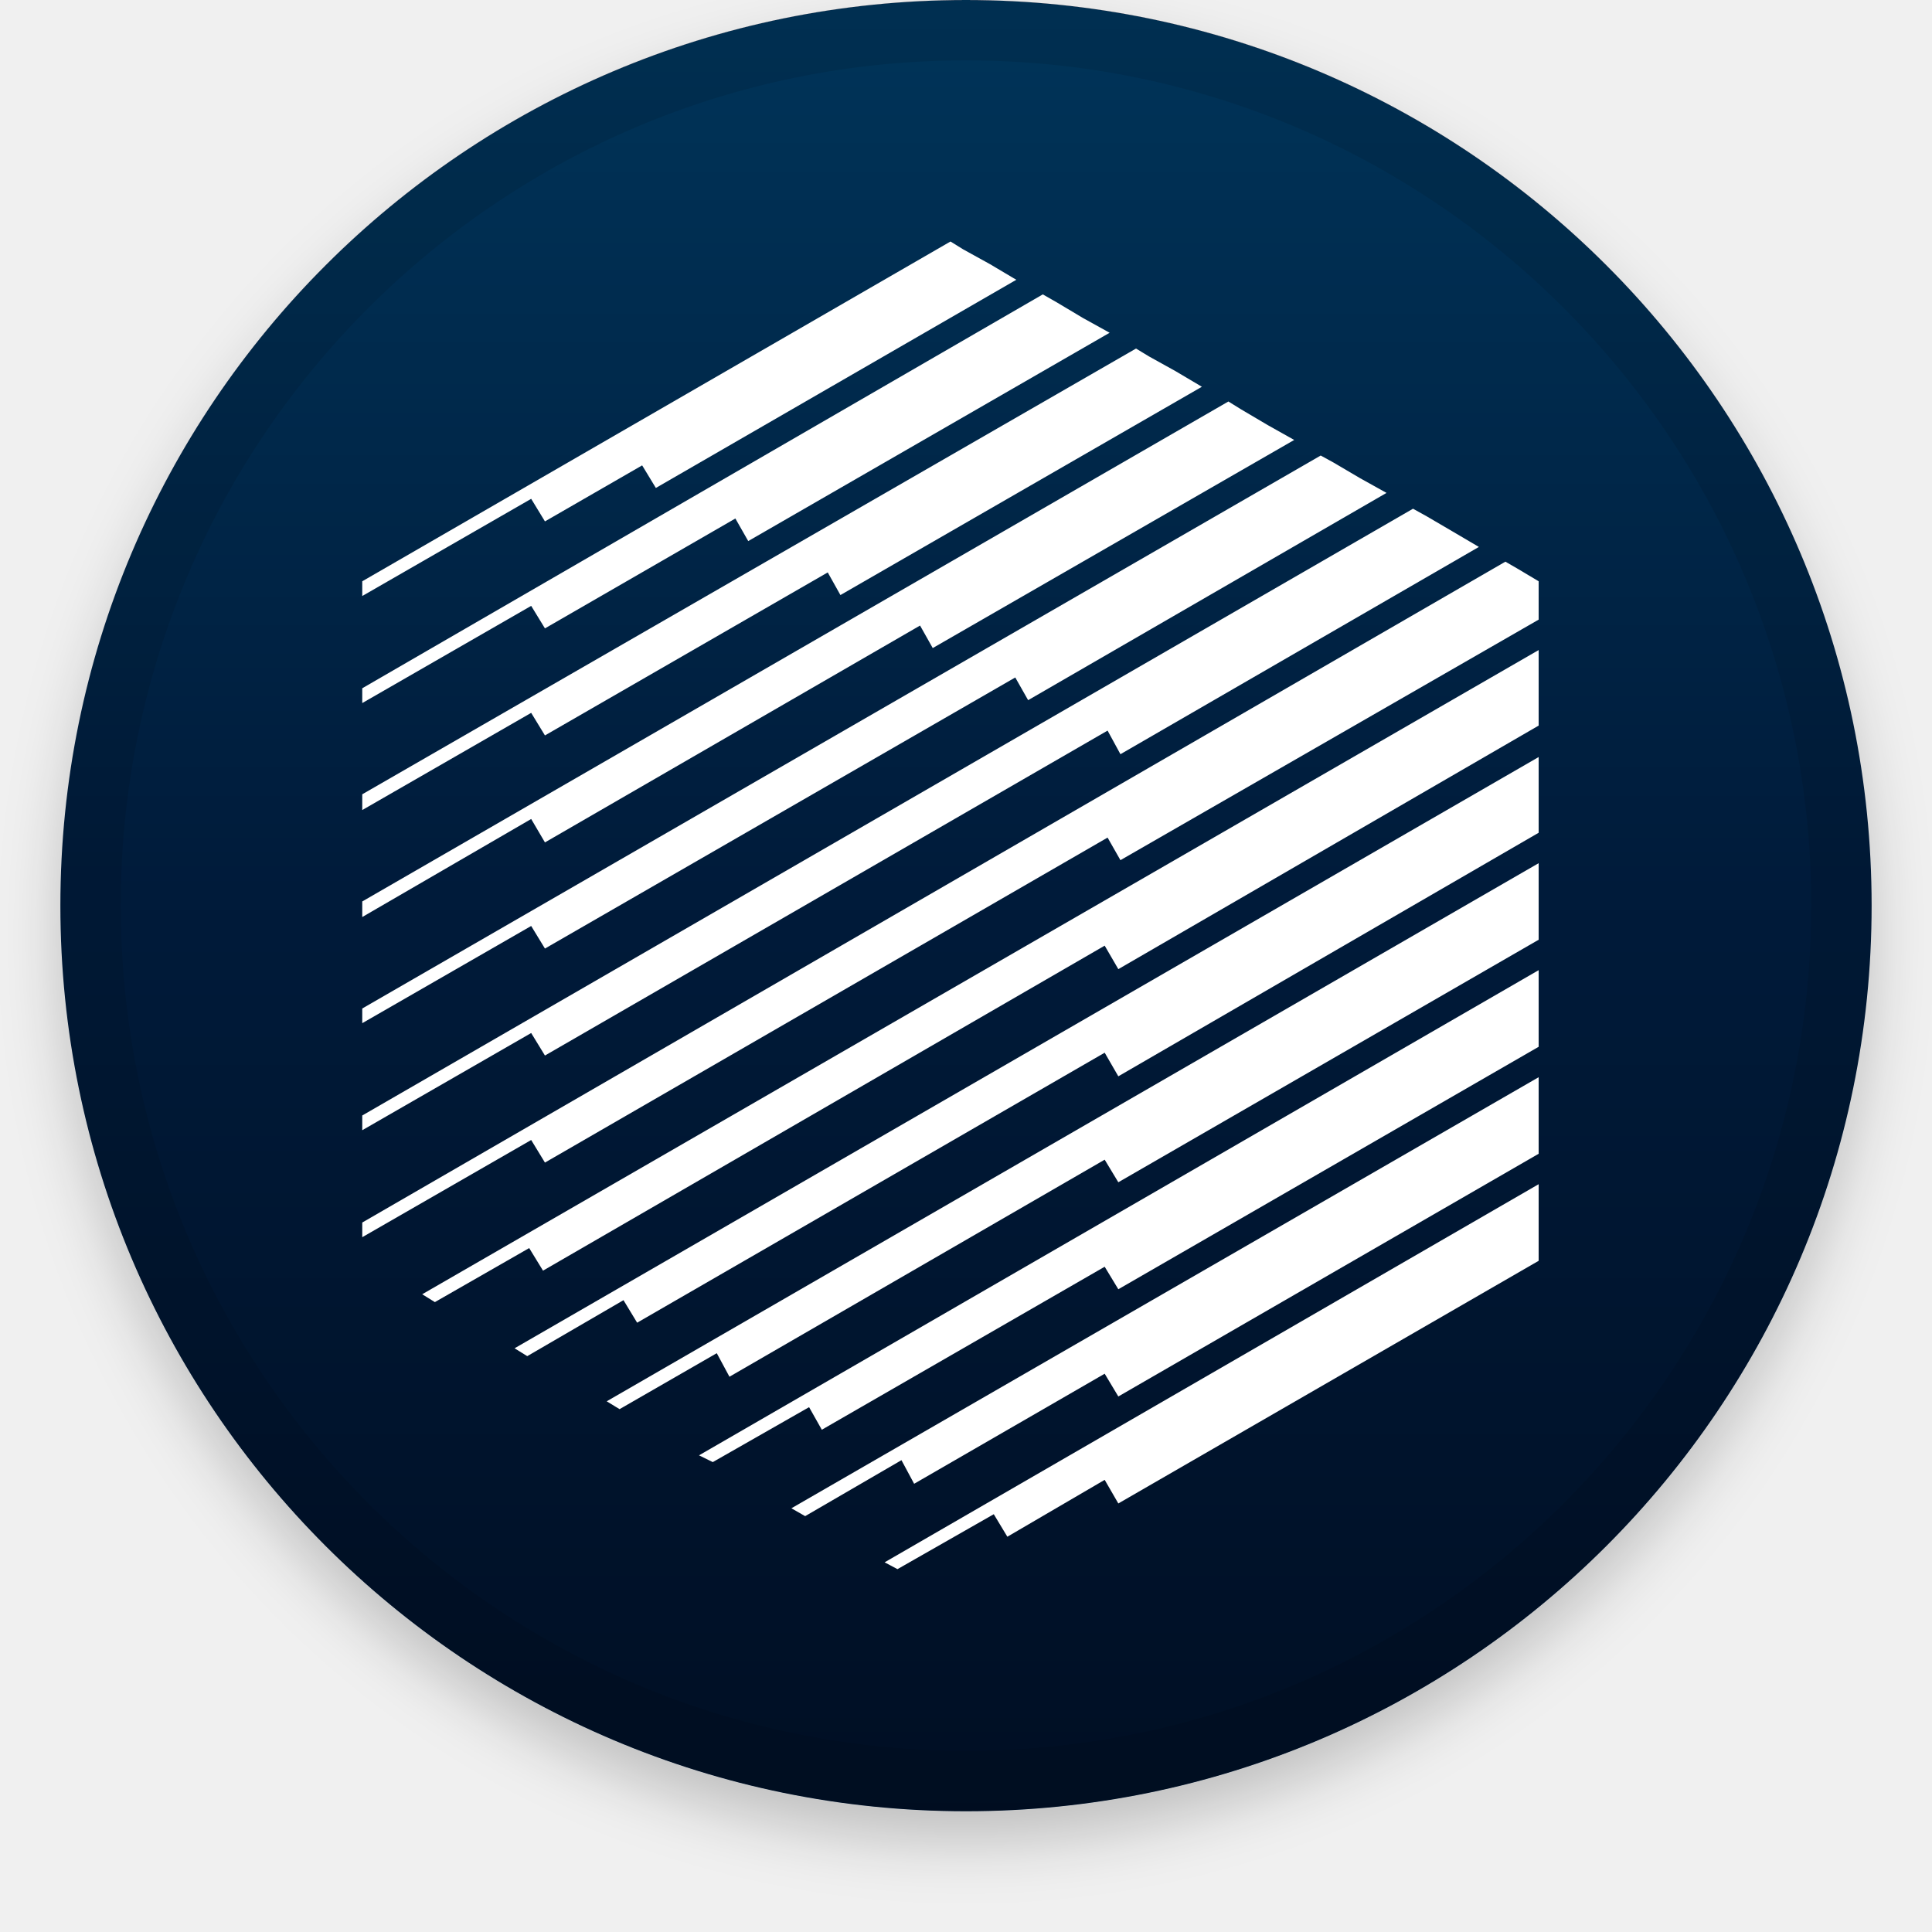
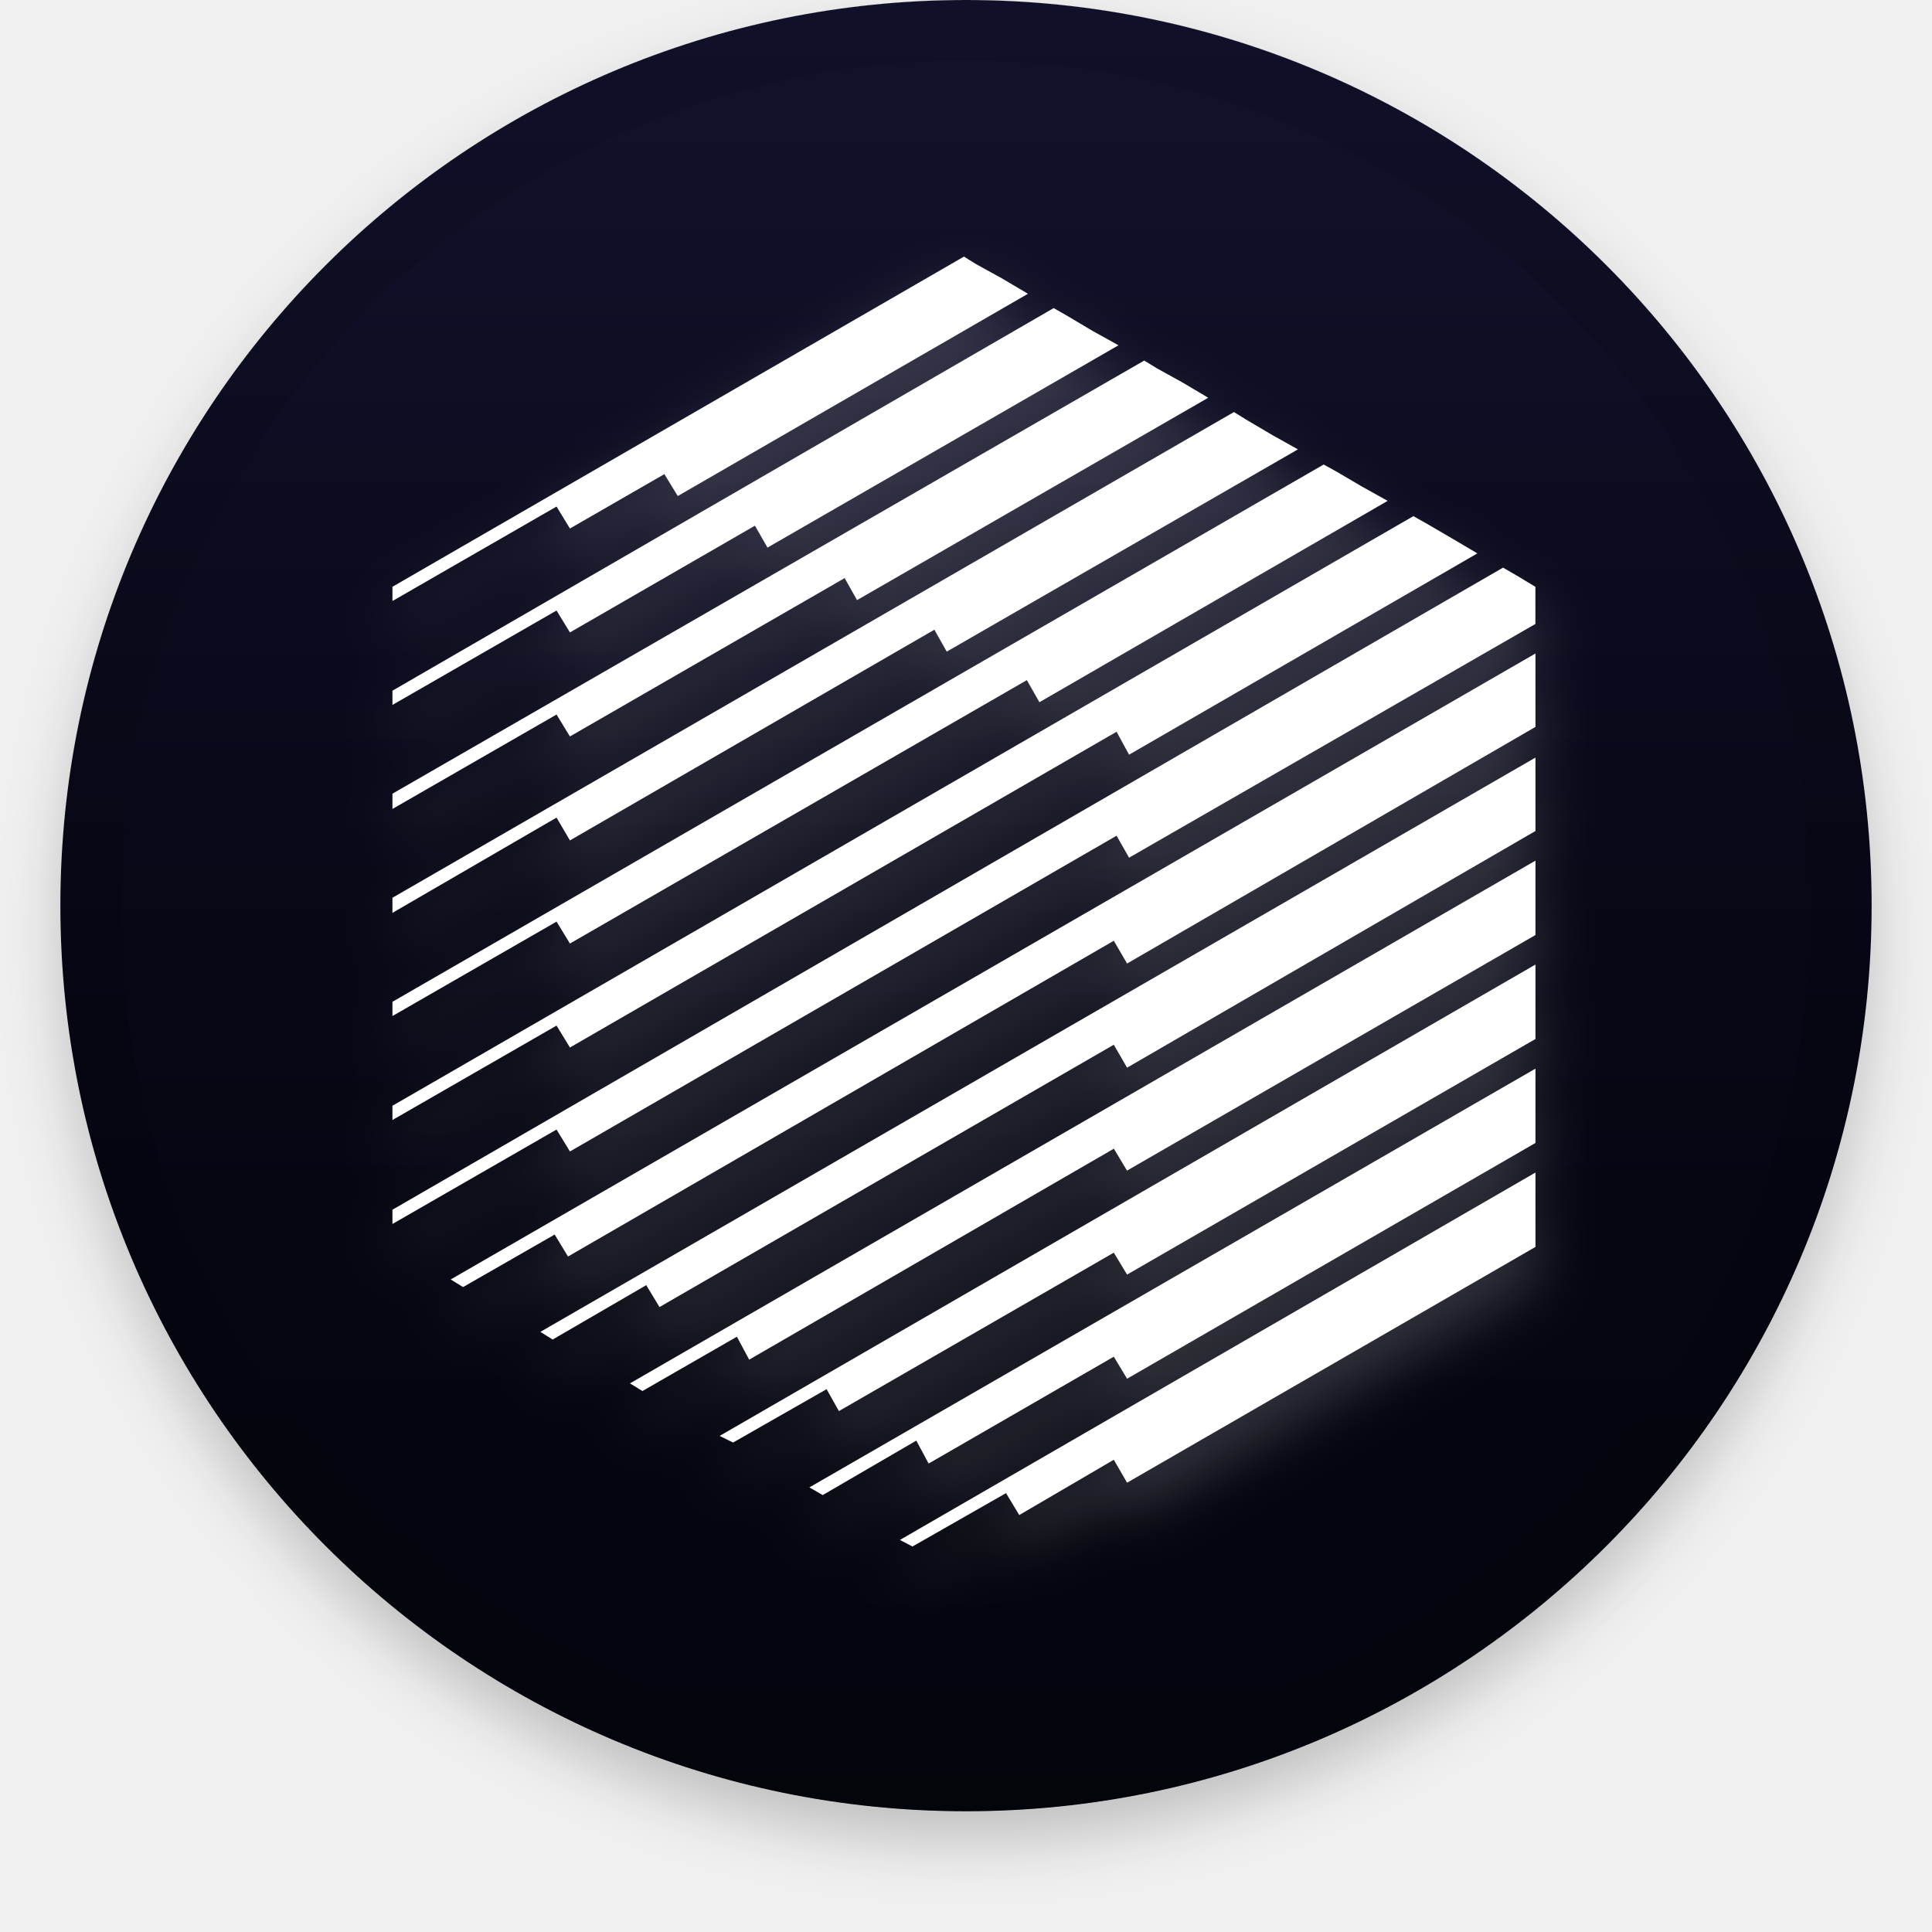
<svg xmlns="http://www.w3.org/2000/svg" xmlns:xlink="http://www.w3.org/1999/xlink" width="32" height="32" viewBox="0 0 32 32">
  <defs>
-     <linearGradient x1="50%" y1="0%" x2="50%" y2="100%" id="c">
-       <stop stop-color="#FFF" stop-opacity=".5" offset="0%" />
-       <stop stop-opacity=".5" offset="100%" />
-     </linearGradient>
    <filter x="-5.8%" y="-4.2%" width="111.7%" height="111.7%" filterUnits="objectBoundingBox" id="a">
      <feOffset dy=".5" in="SourceAlpha" result="shadowOffsetOuter1" />
      <feGaussianBlur stdDeviation=".5" in="shadowOffsetOuter1" result="shadowBlurOuter1" />
      <feComposite in="shadowBlurOuter1" in2="SourceAlpha" operator="out" result="shadowBlurOuter1" />
      <feColorMatrix values="0 0 0 0 0 0 0 0 0 0 0 0 0 0 0 0 0 0 0.199 0" in="shadowBlurOuter1" />
    </filter>
-     <circle id="b" cx="15" cy="15" r="15" />
+     <filter id="d">
+       <feColorMatrix in="SourceGraphic" values="0 0 0 0 1 0 0 0 0 1 0 0 0 0 1 0 0 0 1 0" />
+     </filter>
+     <filter x="-19.7%" y="-17%" width="139.5%" height="134.1%" filterUnits="objectBoundingBox" id="e">
+       <feOffset dy=".5" in="SourceAlpha" result="shadowOffsetOuter1" />
+       <feGaussianBlur stdDeviation=".5" in="shadowOffsetOuter1" result="shadowBlurOuter1" />
+       <feColorMatrix values="0 0 0 0 0 0 0 0 0 0 0 0 0 0 0 0 0 0 0.204 0" in="shadowBlurOuter1" result="shadowMatrixOuter1" />
+       <feMerge>
+         <feMergeNode in="shadowMatrixOuter1" />
+         <feMergeNode in="SourceGraphic" />
+       </feMerge>
+     </filter>
+     <linearGradient x1="50%" y1="0%" x2="50%" y2="100%" id="c">
+       <stop stop-color="#FFF" stop-opacity=".5" offset="0%" />
+       <stop stop-opacity=".5" offset="100%" />
+     </linearGradient>
+     <circle id="b" cx="16" cy="15" r="15" />
  </defs>
-   <g fill="none">
-     <g transform="translate(1)">
-       <use fill="#000" filter="url(#a)" xlink:href="#b" />
-       <use fill="#001B3A" xlink:href="#b" />
-       <use fill="url(#c)" style="mix-blend-mode:soft-light" xlink:href="#b" />
-       <circle stroke-opacity=".097" stroke="#000" stroke-linejoin="square" cx="15" cy="15" r="14.5" />
+   <g fill="none" fill-rule="evenodd">
+     <use fill="#000" filter="url(#a)" xlink:href="#b" />
+     <use fill="#080817" xlink:href="#b" />
+     <use fill="url(#c)" style="mix-blend-mode:soft-light" xlink:href="#b" />
+     <circle stroke-opacity=".097" stroke="#000" stroke-linejoin="square" cx="16" cy="15" r="14.5" />
+     <g filter="url(#d)">
+       <g filter="url(#e)" transform="translate(6.5 4.25)" fill="#FFF" fill-rule="nonzero">
+         <path d="M2.94 4.504l1.564-.901.222.363 5.8-3.35-.427-.253-.428-.236L9.466 0 0 5.469v.236L2.718 4.14zm0 3.444l4.55-2.623.205.365 5.817-3.352-.426-.253-.427-.236-.207-.127L0 8.896v.253l2.718-1.564zm0 1.722l6.036-3.49.205.363 5.817-3.35-.426-.238-.43-.254-.204-.126L0 10.62v.25l2.718-1.578zm0 1.708l7.568-4.363.208.366 5.768-3.335-.429-.239-.426-.25-.205-.113L0 12.343v.236l2.718-1.564zm0 1.722l9.054-5.23.207.38 5.769-3.334-.43-.254-.408-.238-.222-.125L0 14.065v.236l2.718-1.564zm15.675-7.821l-.22-.127L0 15.787v.236l2.718-1.564.222.363 9.054-5.23.207.364 6.73-3.871v-.616zM1.17 17.068l1.517-.87.221.364 9.04-5.23.22.377 6.764-3.919V6.574L.965 16.942zm10.778-4.014l.22.38 6.764-3.92V8.298L2.45 17.81l.204.127 1.55-.901.219.363m-.282 1.391l1.564-.9.204.38 6.04-3.494.218.363 6.765-3.902v-1.232L3.934 18.663zm1.501.853l1.549-.884.204.363 4.553-2.624.22.363 6.764-3.902v-1.233L5.42 19.533zm1.264.743l.221.127 1.55-.902.204.38 3.067-1.77.22.365 6.764-3.905V13.45zm1.707.979l1.55-.884.219.363 1.566-.916.22.38 6.764-3.905v-1.232L8.406 21.256zm3.413-19.896l-.426-.236-.427-.254-.221-.126L0 7.19v.236l2.718-1.564.222.363 3.064-1.768.208.363z" />
+       </g>
    </g>
-     <path d="M9.026 8.636l-.228-.374L6 9.872v-.244L15.743 4l.21.13.442.244.438.26-5.97 3.448-.227-.374-1.61.928zm0 3.545l-.228-.374L6 13.417v-.261l12.816-7.383.214.13.438.243.439.26-5.987 3.45-.21-.375-4.684 2.7zm0 1.772l-.228-.388L6 15.189v-.258L20.346 6.65l.21.13.442.261.438.246-5.987 3.447-.21-.373-6.213 3.592zm0 1.758l-.228-.374L6 16.947v-.243l15.875-9.159.21.115.44.259.44.245-5.936 3.433-.213-.376-7.79 4.49zm0 1.772l-.228-.373L6 18.72v-.244l17.404-10.05.229.127.42.246.442.26-5.937 3.433-.213-.391-9.319 5.382zm16.133-8.05l.326.195v.635l-6.927 3.984-.213-.374-9.319 5.383-.228-.374L6 20.492v-.243L24.934 9.303l.225.13zM7.203 21.567l-.21-.13 18.492-10.67v1.251l-6.962 4.034-.226-.389-9.303 5.383-.229-.374-1.562.895zm11.094-4.131l-7.744 4.472-.226-.373-1.594.927-.21-.13 16.962-9.793v1.254l-6.962 4.034-.226-.391zm-8.035 5.904l-.213-.13 15.436-8.913v1.268l-6.962 4.017-.226-.374-6.215 3.595-.21-.39-1.61.927zm1.544.877l-.228-.112 13.907-8.036v1.269l-6.962 4.016-.226-.373-4.685 2.7-.211-.374-1.595.91zm1.302.765l12.377-7.14v1.268l-6.962 4.02-.226-.377-3.156 1.823-.21-.391-1.595.927-.228-.13zm1.757 1.008l-.213-.113 10.833-6.263v1.269l-6.962 4.019-.226-.391-1.612.942-.225-.373-1.595.91zm3.513-20.478l-5.985 3.45-.213-.374-3.154 1.82-.228-.373L6 11.645V11.4l11.272-6.524.228.13.439.262.439.243z" fill="#FFF" />
  </g>
</svg>
